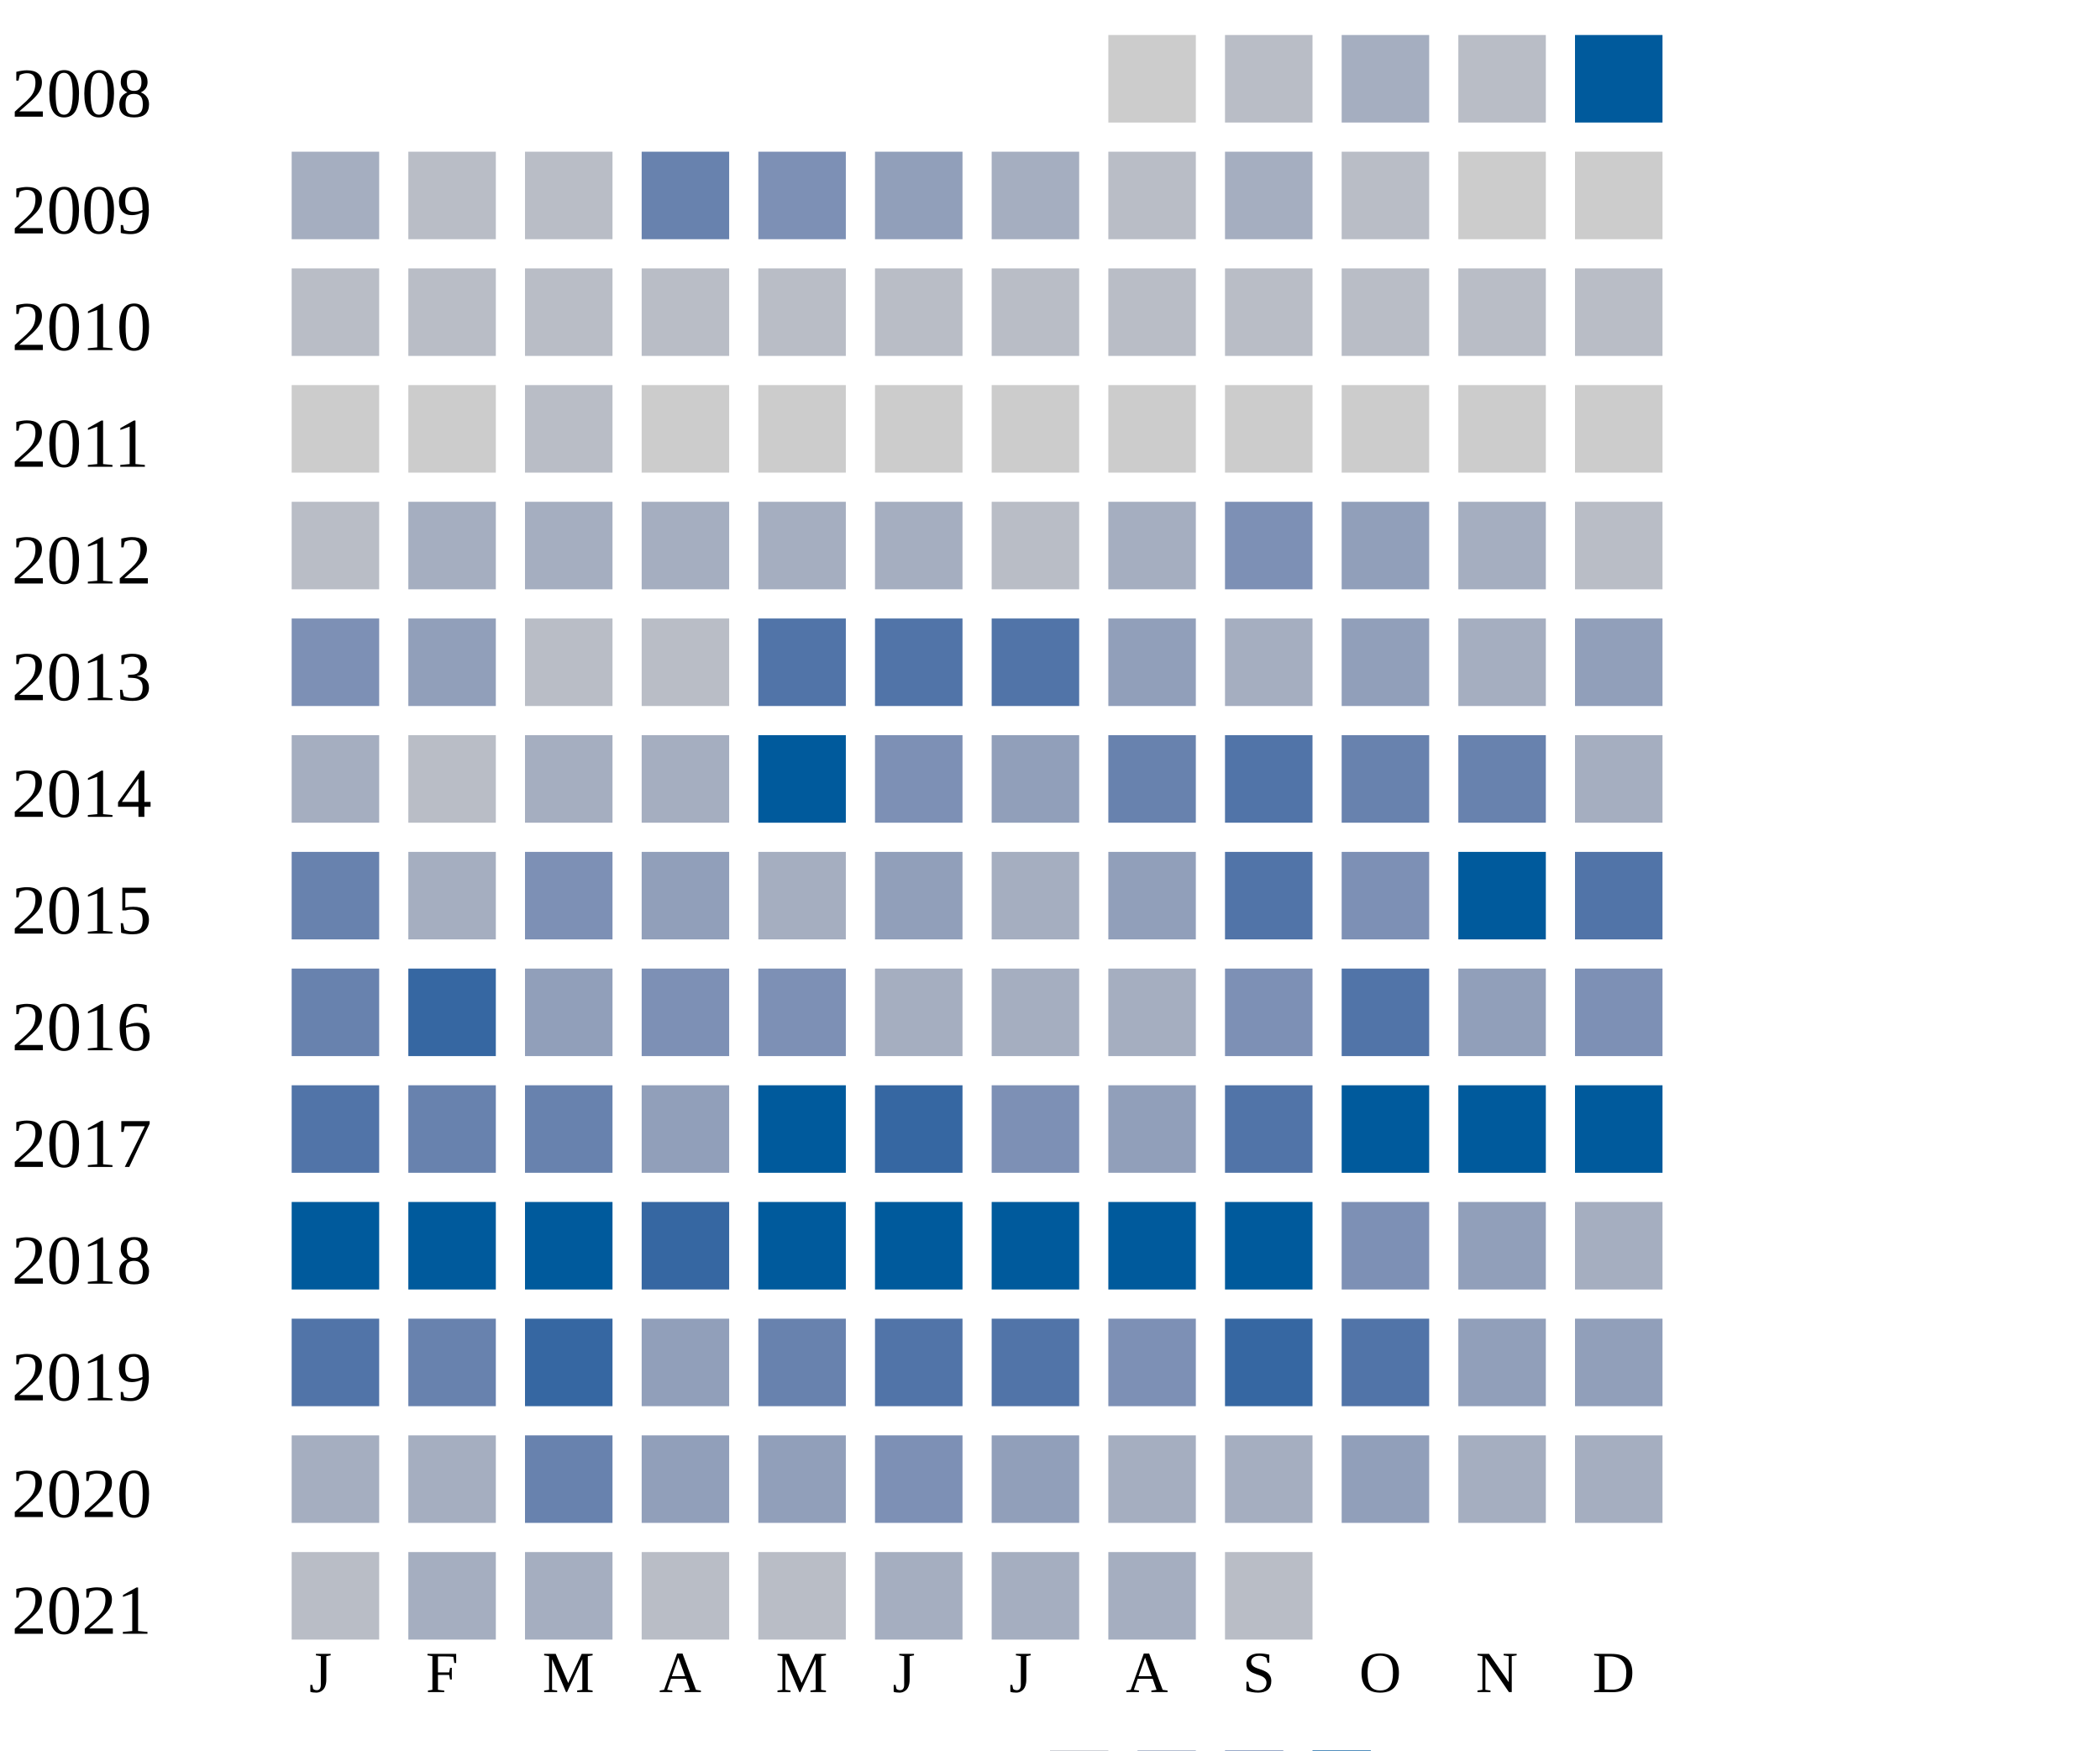
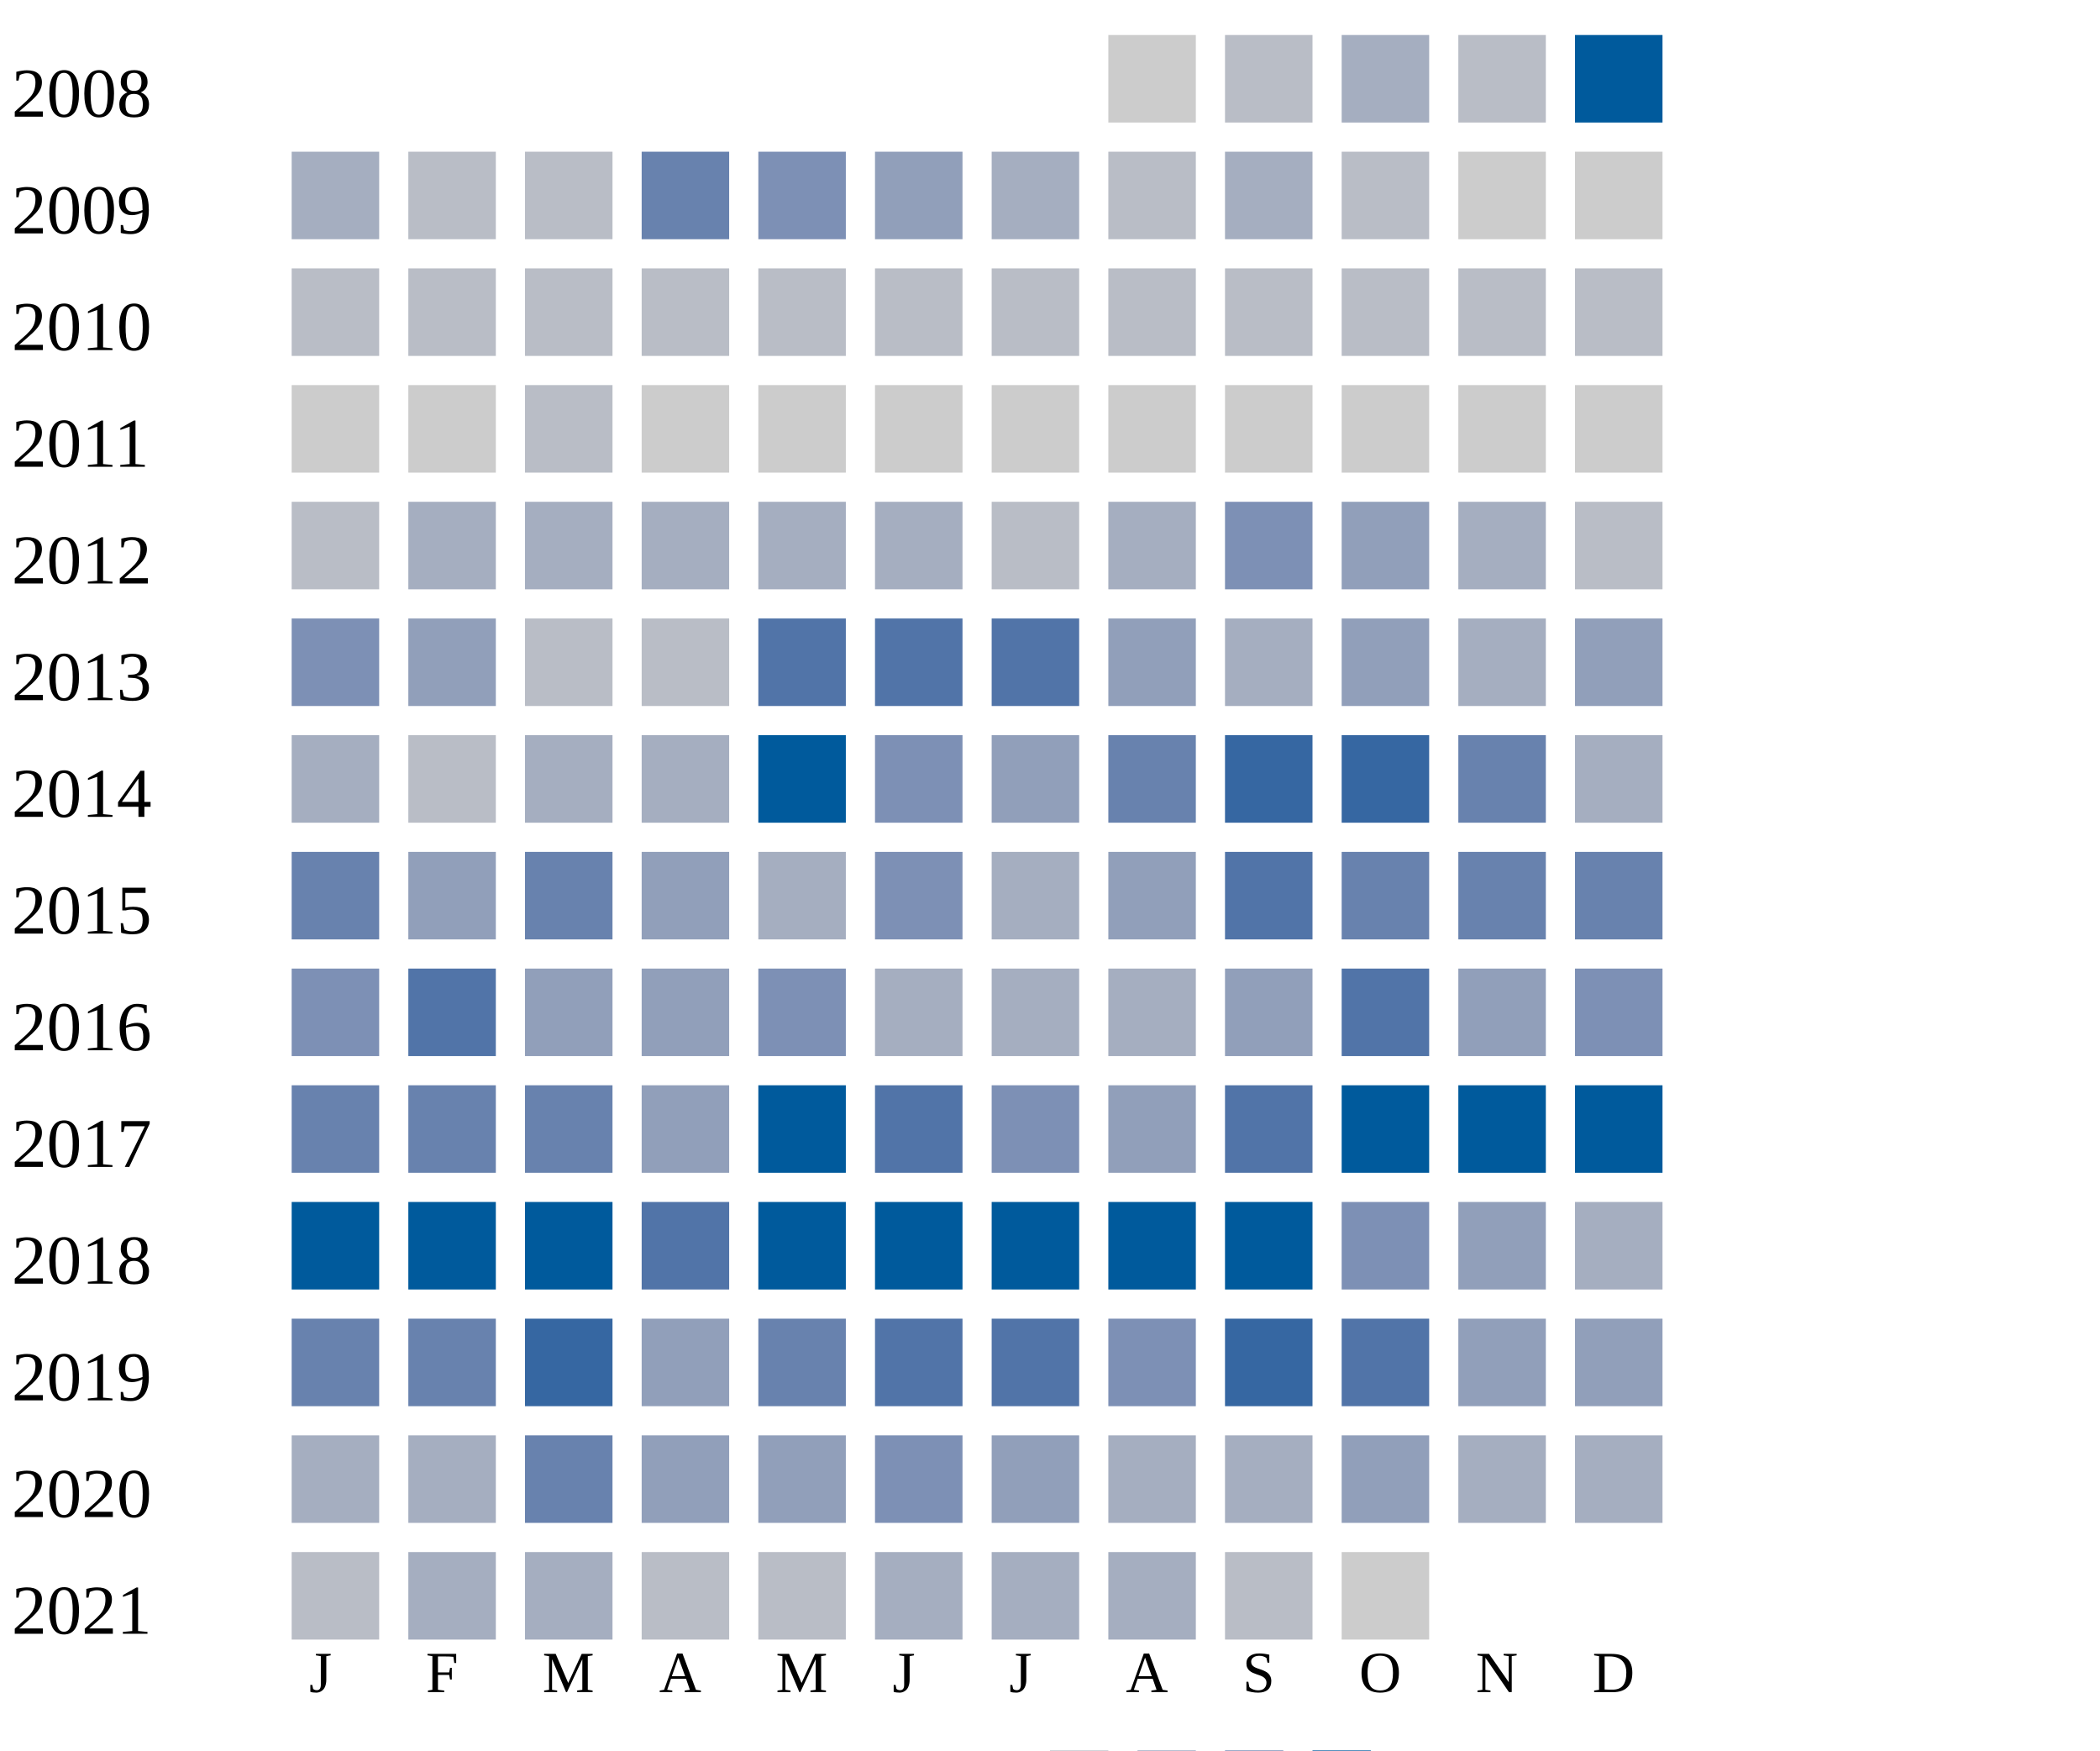
<svg xmlns="http://www.w3.org/2000/svg" width="360" height="300">
  <g transform="translate(0 0)">
    <text x="2" y="20">2008</text>
    <rect x="190" y="6" width="15" height="15" fill="#cccccc" />
    <rect x="210" y="6" width="15" height="15" fill="#b9bdc6" />
    <rect x="230" y="6" width="15" height="15" fill="#a5aec0" />
    <rect x="250" y="6" width="15" height="15" fill="#b9bdc6" />
    <rect x="270" y="6" width="15" height="15" fill="#005a9c" />
  </g>
  <g transform="translate(0 20)">
    <text x="2" y="20">2009</text>
    <rect x="50" y="6" width="15" height="15" fill="#a5aec0" />
    <rect x="70" y="6" width="15" height="15" fill="#b9bdc6" />
    <rect x="90" y="6" width="15" height="15" fill="#b9bdc6" />
    <rect x="110" y="6" width="15" height="15" fill="#6882ae" />
    <rect x="130" y="6" width="15" height="15" fill="#7d90b5" />
    <rect x="150" y="6" width="15" height="15" fill="#919fba" />
    <rect x="170" y="6" width="15" height="15" fill="#a5aec0" />
    <rect x="190" y="6" width="15" height="15" fill="#b9bdc6" />
    <rect x="210" y="6" width="15" height="15" fill="#a5aec0" />
    <rect x="230" y="6" width="15" height="15" fill="#b9bdc6" />
    <rect x="250" y="6" width="15" height="15" fill="#cccccc" />
    <rect x="270" y="6" width="15" height="15" fill="#cccccc" />
  </g>
  <g transform="translate(0 40)">
    <text x="2" y="20">2010</text>
    <rect x="50" y="6" width="15" height="15" fill="#b9bdc6" />
    <rect x="70" y="6" width="15" height="15" fill="#b9bdc6" />
    <rect x="90" y="6" width="15" height="15" fill="#b9bdc6" />
    <rect x="110" y="6" width="15" height="15" fill="#b9bdc6" />
    <rect x="130" y="6" width="15" height="15" fill="#b9bdc6" />
    <rect x="150" y="6" width="15" height="15" fill="#b9bdc6" />
    <rect x="170" y="6" width="15" height="15" fill="#b9bdc6" />
    <rect x="190" y="6" width="15" height="15" fill="#b9bdc6" />
    <rect x="210" y="6" width="15" height="15" fill="#b9bdc6" />
    <rect x="230" y="6" width="15" height="15" fill="#b9bdc6" />
    <rect x="250" y="6" width="15" height="15" fill="#b9bdc6" />
    <rect x="270" y="6" width="15" height="15" fill="#b9bdc6" />
  </g>
  <g transform="translate(0 60)">
    <text x="2" y="20">2011</text>
    <rect x="50" y="6" width="15" height="15" fill="#cccccc" />
    <rect x="70" y="6" width="15" height="15" fill="#cccccc" />
    <rect x="90" y="6" width="15" height="15" fill="#b9bdc6" />
    <rect x="110" y="6" width="15" height="15" fill="#cccccc" />
    <rect x="130" y="6" width="15" height="15" fill="#cccccc" />
    <rect x="150" y="6" width="15" height="15" fill="#cccccc" />
    <rect x="170" y="6" width="15" height="15" fill="#cccccc" />
    <rect x="190" y="6" width="15" height="15" fill="#cccccc" />
    <rect x="210" y="6" width="15" height="15" fill="#cccccc" />
    <rect x="230" y="6" width="15" height="15" fill="#cccccc" />
    <rect x="250" y="6" width="15" height="15" fill="#cccccc" />
    <rect x="270" y="6" width="15" height="15" fill="#cccccc" />
  </g>
  <g transform="translate(0 80)">
    <text x="2" y="20">2012</text>
    <rect x="50" y="6" width="15" height="15" fill="#b9bdc6" />
    <rect x="70" y="6" width="15" height="15" fill="#a5aec0" />
    <rect x="90" y="6" width="15" height="15" fill="#a5aec0" />
    <rect x="110" y="6" width="15" height="15" fill="#a5aec0" />
    <rect x="130" y="6" width="15" height="15" fill="#a5aec0" />
    <rect x="150" y="6" width="15" height="15" fill="#a5aec0" />
    <rect x="170" y="6" width="15" height="15" fill="#b9bdc6" />
    <rect x="190" y="6" width="15" height="15" fill="#a5aec0" />
    <rect x="210" y="6" width="15" height="15" fill="#7d90b5" />
    <rect x="230" y="6" width="15" height="15" fill="#919fba" />
    <rect x="250" y="6" width="15" height="15" fill="#a5aec0" />
    <rect x="270" y="6" width="15" height="15" fill="#b9bdc6" />
  </g>
  <g transform="translate(0 100)">
    <text x="2" y="20">2013</text>
    <rect x="50" y="6" width="15" height="15" fill="#7d90b5" />
    <rect x="70" y="6" width="15" height="15" fill="#919fba" />
    <rect x="90" y="6" width="15" height="15" fill="#b9bdc6" />
    <rect x="110" y="6" width="15" height="15" fill="#b9bdc6" />
    <rect x="130" y="6" width="15" height="15" fill="#5174a8" />
    <rect x="150" y="6" width="15" height="15" fill="#5174a8" />
    <rect x="170" y="6" width="15" height="15" fill="#5174a8" />
    <rect x="190" y="6" width="15" height="15" fill="#919fba" />
    <rect x="210" y="6" width="15" height="15" fill="#a5aec0" />
    <rect x="230" y="6" width="15" height="15" fill="#919fba" />
    <rect x="250" y="6" width="15" height="15" fill="#a5aec0" />
    <rect x="270" y="6" width="15" height="15" fill="#919fba" />
  </g>
  <g transform="translate(0 120)">
    <text x="2" y="20">2014</text>
    <rect x="50" y="6" width="15" height="15" fill="#a5aec0" />
    <rect x="70" y="6" width="15" height="15" fill="#b9bdc6" />
    <rect x="90" y="6" width="15" height="15" fill="#a5aec0" />
    <rect x="110" y="6" width="15" height="15" fill="#a5aec0" />
    <rect x="130" y="6" width="15" height="15" fill="#005a9c" />
    <rect x="150" y="6" width="15" height="15" fill="#7d90b5" />
    <rect x="170" y="6" width="15" height="15" fill="#919fba" />
    <rect x="190" y="6" width="15" height="15" fill="#6882ae" />
+     <rect x="210" y="6" width="15" height="15" fill="#3667a2" />
+     <rect x="230" y="6" width="15" height="15" fill="#3667a2" />
+     <rect x="250" y="6" width="15" height="15" fill="#6882ae" />
+     <rect x="270" y="6" width="15" height="15" fill="#a5aec0" />
+   </g>
+   <g transform="translate(0 140)">
+     <text x="2" y="20">2015</text>
+     <rect x="50" y="6" width="15" height="15" fill="#6882ae" />
+     <rect x="70" y="6" width="15" height="15" fill="#919fba" />
+     <rect x="90" y="6" width="15" height="15" fill="#6882ae" />
+     <rect x="110" y="6" width="15" height="15" fill="#919fba" />
+     <rect x="130" y="6" width="15" height="15" fill="#a5aec0" />
+     <rect x="150" y="6" width="15" height="15" fill="#7d90b5" />
+     <rect x="170" y="6" width="15" height="15" fill="#a5aec0" />
+     <rect x="190" y="6" width="15" height="15" fill="#919fba" />
    <rect x="210" y="6" width="15" height="15" fill="#5174a8" />
    <rect x="230" y="6" width="15" height="15" fill="#6882ae" />
    <rect x="250" y="6" width="15" height="15" fill="#6882ae" />
-     <rect x="270" y="6" width="15" height="15" fill="#a5aec0" />
-   </g>
-   <g transform="translate(0 140)">
-     <text x="2" y="20">2015</text>
-     <rect x="50" y="6" width="15" height="15" fill="#6882ae" />
-     <rect x="70" y="6" width="15" height="15" fill="#a5aec0" />
-     <rect x="90" y="6" width="15" height="15" fill="#7d90b5" />
-     <rect x="110" y="6" width="15" height="15" fill="#919fba" />
-     <rect x="130" y="6" width="15" height="15" fill="#a5aec0" />
-     <rect x="150" y="6" width="15" height="15" fill="#919fba" />
-     <rect x="170" y="6" width="15" height="15" fill="#a5aec0" />
-     <rect x="190" y="6" width="15" height="15" fill="#919fba" />
-     <rect x="210" y="6" width="15" height="15" fill="#5174a8" />
-     <rect x="230" y="6" width="15" height="15" fill="#7d90b5" />
-     <rect x="250" y="6" width="15" height="15" fill="#005a9c" />
-     <rect x="270" y="6" width="15" height="15" fill="#5174a8" />
+     <rect x="270" y="6" width="15" height="15" fill="#6882ae" />
  </g>
  <g transform="translate(0 160)">
    <text x="2" y="20">2016</text>
-     <rect x="50" y="6" width="15" height="15" fill="#6882ae" />
-     <rect x="70" y="6" width="15" height="15" fill="#3667a2" />
+     <rect x="50" y="6" width="15" height="15" fill="#7d90b5" />
+     <rect x="70" y="6" width="15" height="15" fill="#5174a8" />
    <rect x="90" y="6" width="15" height="15" fill="#919fba" />
-     <rect x="110" y="6" width="15" height="15" fill="#7d90b5" />
+     <rect x="110" y="6" width="15" height="15" fill="#919fba" />
    <rect x="130" y="6" width="15" height="15" fill="#7d90b5" />
    <rect x="150" y="6" width="15" height="15" fill="#a5aec0" />
    <rect x="170" y="6" width="15" height="15" fill="#a5aec0" />
    <rect x="190" y="6" width="15" height="15" fill="#a5aec0" />
-     <rect x="210" y="6" width="15" height="15" fill="#7d90b5" />
+     <rect x="210" y="6" width="15" height="15" fill="#919fba" />
    <rect x="230" y="6" width="15" height="15" fill="#5174a8" />
    <rect x="250" y="6" width="15" height="15" fill="#919fba" />
    <rect x="270" y="6" width="15" height="15" fill="#7d90b5" />
  </g>
  <g transform="translate(0 180)">
    <text x="2" y="20">2017</text>
-     <rect x="50" y="6" width="15" height="15" fill="#5174a8" />
+     <rect x="50" y="6" width="15" height="15" fill="#6882ae" />
    <rect x="70" y="6" width="15" height="15" fill="#6882ae" />
    <rect x="90" y="6" width="15" height="15" fill="#6882ae" />
    <rect x="110" y="6" width="15" height="15" fill="#919fba" />
    <rect x="130" y="6" width="15" height="15" fill="#005a9c" />
-     <rect x="150" y="6" width="15" height="15" fill="#3667a2" />
+     <rect x="150" y="6" width="15" height="15" fill="#5174a8" />
    <rect x="170" y="6" width="15" height="15" fill="#7d90b5" />
    <rect x="190" y="6" width="15" height="15" fill="#919fba" />
    <rect x="210" y="6" width="15" height="15" fill="#5174a8" />
    <rect x="230" y="6" width="15" height="15" fill="#005a9c" />
    <rect x="250" y="6" width="15" height="15" fill="#005a9c" />
    <rect x="270" y="6" width="15" height="15" fill="#005a9c" />
  </g>
  <g transform="translate(0 200)">
    <text x="2" y="20">2018</text>
    <rect x="50" y="6" width="15" height="15" fill="#005a9c" />
    <rect x="70" y="6" width="15" height="15" fill="#005a9c" />
    <rect x="90" y="6" width="15" height="15" fill="#005a9c" />
-     <rect x="110" y="6" width="15" height="15" fill="#3667a2" />
+     <rect x="110" y="6" width="15" height="15" fill="#5174a8" />
    <rect x="130" y="6" width="15" height="15" fill="#005a9c" />
    <rect x="150" y="6" width="15" height="15" fill="#005a9c" />
    <rect x="170" y="6" width="15" height="15" fill="#005a9c" />
    <rect x="190" y="6" width="15" height="15" fill="#005a9c" />
    <rect x="210" y="6" width="15" height="15" fill="#005a9c" />
    <rect x="230" y="6" width="15" height="15" fill="#7d90b5" />
    <rect x="250" y="6" width="15" height="15" fill="#919fba" />
    <rect x="270" y="6" width="15" height="15" fill="#a5aec0" />
  </g>
  <g transform="translate(0 220)">
    <text x="2" y="20">2019</text>
-     <rect x="50" y="6" width="15" height="15" fill="#5174a8" />
+     <rect x="50" y="6" width="15" height="15" fill="#6882ae" />
    <rect x="70" y="6" width="15" height="15" fill="#6882ae" />
    <rect x="90" y="6" width="15" height="15" fill="#3667a2" />
    <rect x="110" y="6" width="15" height="15" fill="#919fba" />
    <rect x="130" y="6" width="15" height="15" fill="#6882ae" />
    <rect x="150" y="6" width="15" height="15" fill="#5174a8" />
    <rect x="170" y="6" width="15" height="15" fill="#5174a8" />
    <rect x="190" y="6" width="15" height="15" fill="#7d90b5" />
    <rect x="210" y="6" width="15" height="15" fill="#3667a2" />
    <rect x="230" y="6" width="15" height="15" fill="#5174a8" />
    <rect x="250" y="6" width="15" height="15" fill="#919fba" />
    <rect x="270" y="6" width="15" height="15" fill="#919fba" />
  </g>
  <g transform="translate(0 240)">
    <text x="2" y="20">2020</text>
    <rect x="50" y="6" width="15" height="15" fill="#a5aec0" />
    <rect x="70" y="6" width="15" height="15" fill="#a5aec0" />
    <rect x="90" y="6" width="15" height="15" fill="#6882ae" />
    <rect x="110" y="6" width="15" height="15" fill="#919fba" />
    <rect x="130" y="6" width="15" height="15" fill="#919fba" />
    <rect x="150" y="6" width="15" height="15" fill="#7d90b5" />
    <rect x="170" y="6" width="15" height="15" fill="#919fba" />
    <rect x="190" y="6" width="15" height="15" fill="#a5aec0" />
    <rect x="210" y="6" width="15" height="15" fill="#a5aec0" />
    <rect x="230" y="6" width="15" height="15" fill="#919fba" />
    <rect x="250" y="6" width="15" height="15" fill="#a5aec0" />
    <rect x="270" y="6" width="15" height="15" fill="#a5aec0" />
  </g>
  <g transform="translate(0 260)">
    <text x="2" y="20">2021</text>
    <rect x="50" y="6" width="15" height="15" fill="#b9bdc6" />
    <rect x="70" y="6" width="15" height="15" fill="#a5aec0" />
    <rect x="90" y="6" width="15" height="15" fill="#a5aec0" />
    <rect x="110" y="6" width="15" height="15" fill="#b9bdc6" />
    <rect x="130" y="6" width="15" height="15" fill="#b9bdc6" />
    <rect x="150" y="6" width="15" height="15" fill="#a5aec0" />
    <rect x="170" y="6" width="15" height="15" fill="#a5aec0" />
    <rect x="190" y="6" width="15" height="15" fill="#a5aec0" />
    <rect x="210" y="6" width="15" height="15" fill="#b9bdc6" />
+     <rect x="230" y="6" width="15" height="15" fill="#cccccc" />
  </g>
  <text style="font-size: 10px; text-align: center" x="53" y="290">J</text>
  <text style="font-size: 10px; text-align: center" x="73" y="290">F</text>
  <text style="font-size: 10px; text-align: center" x="93" y="290">M</text>
  <text style="font-size: 10px; text-align: center" x="113" y="290">A</text>
  <text style="font-size: 10px; text-align: center" x="133" y="290">M</text>
  <text style="font-size: 10px; text-align: center" x="153" y="290">J</text>
  <text style="font-size: 10px; text-align: center" x="173" y="290">J</text>
  <text style="font-size: 10px; text-align: center" x="193" y="290">A</text>
  <text style="font-size: 10px; text-align: center" x="213" y="290">S</text>
  <text style="font-size: 10px; text-align: center" x="233" y="290">O</text>
  <text style="font-size: 10px; text-align: center" x="253" y="290">N</text>
  <text style="font-size: 10px; text-align: center" x="273" y="290">D</text>
  <text style="font-size: 10px;" x="155" y="309">Less</text>
  <rect fill="#b9bdc6" width="10" height="10" x="180" y="300" />
  <rect fill="#919fba" width="10" height="10" x="195" y="300" />
  <rect fill="#6882ae" width="10" height="10" x="210" y="300" />
  <rect fill="#005a9c" width="10" height="10" x="225" y="300" />
  <text x="240" y="309" style="font-size: 10px;">More</text>
</svg>
